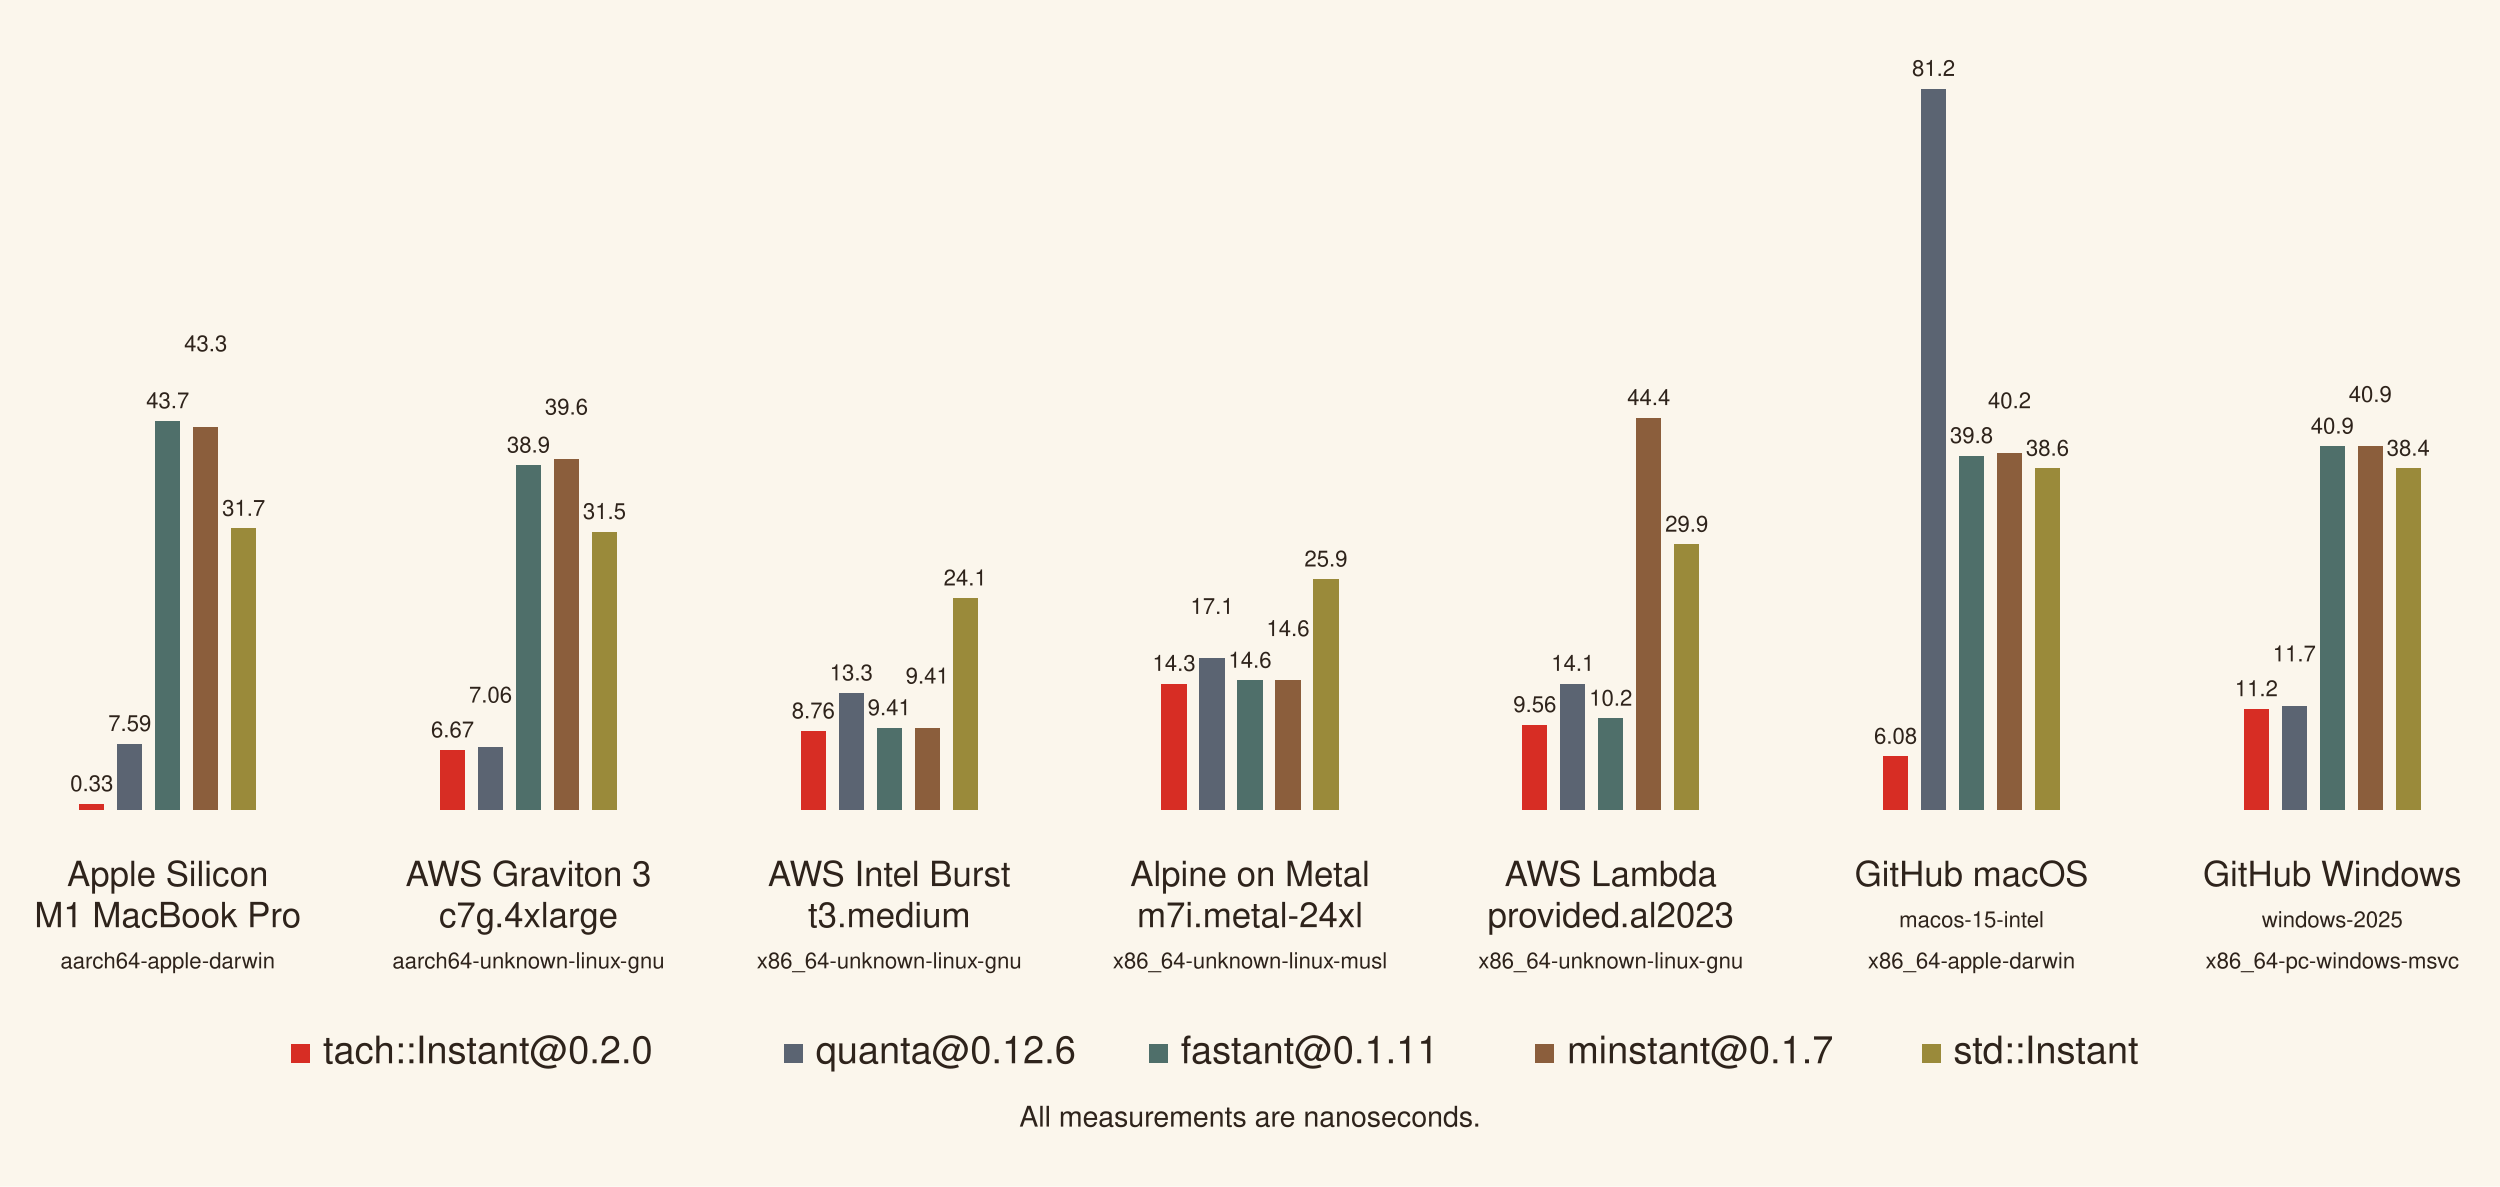
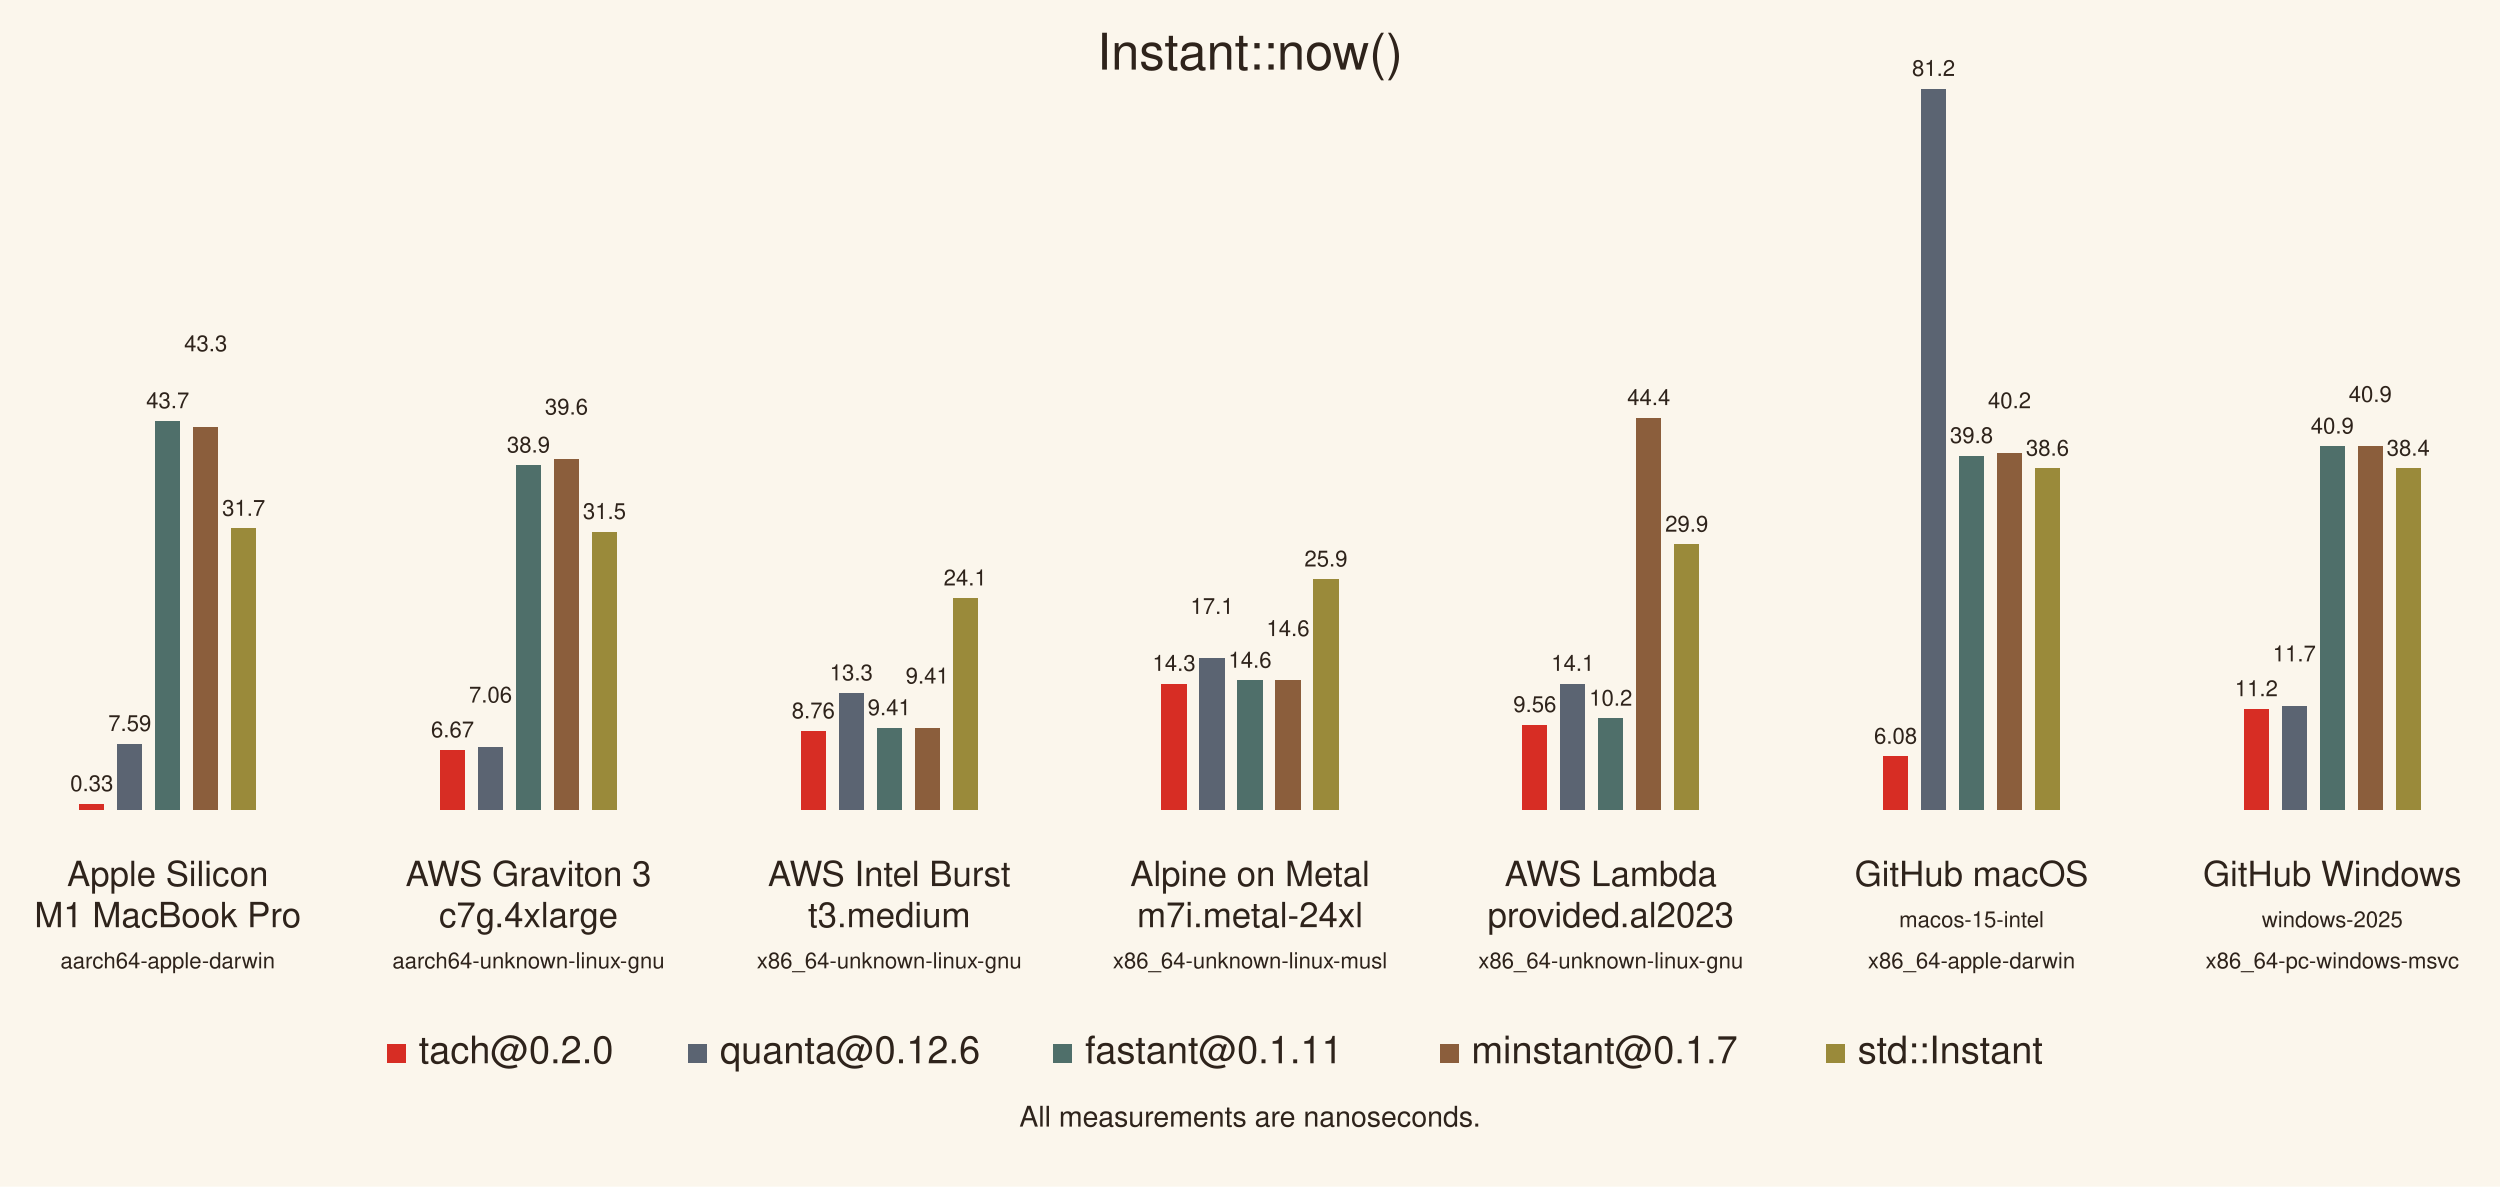
<svg xmlns="http://www.w3.org/2000/svg" width="790" height="375" viewBox="0 0 790 375">
  <rect width="790" height="375" fill="#FBF6EC" />
  <g shape-rendering="crispEdges">
-     <rect x="92.08" y="330" width="6" height="6" fill="#D72D24" />
-     <text x="102.08" y="336" text-anchor="start" font-family="Avenir Next, Helvetica, Arial, sans-serif" font-size="12" fill="#2E231B">tach::Instant@0.2.0</text>
-     <rect x="247.76" y="330" width="6" height="6" fill="#5B6472" />
-     <text x="257.76" y="336" text-anchor="start" font-family="Avenir Next, Helvetica, Arial, sans-serif" font-size="12" fill="#2E231B">quanta@0.12.6</text>
-     <rect x="363.12" y="330" width="6" height="6" fill="#4F6F6A" />
-     <text x="373.12" y="336" text-anchor="start" font-family="Avenir Next, Helvetica, Arial, sans-serif" font-size="12" fill="#2E231B">fastant@0.1.11</text>
-     <rect x="485.2" y="330" width="6" height="6" fill="#8B5E3C" />
-     <text x="495.2" y="336" text-anchor="start" font-family="Avenir Next, Helvetica, Arial, sans-serif" font-size="12" fill="#2E231B">minstant@0.1.7</text>
-     <rect x="607.28" y="330" width="6" height="6" fill="#9A8A3A" />
-     <text x="617.28" y="336" text-anchor="start" font-family="Avenir Next, Helvetica, Arial, sans-serif" font-size="12" fill="#2E231B">std::Instant</text>
+     <text x="395" y="22" text-anchor="middle" font-family="Avenir Next, Helvetica, Arial, sans-serif" font-size="16" fill="#2E231B">Instant::now()</text>
+     <rect x="122.32" y="330" width="6" height="6" fill="#D72D24" />
+     <text x="132.32" y="336" text-anchor="start" font-family="Avenir Next, Helvetica, Arial, sans-serif" font-size="12" fill="#2E231B">tach@0.2.0</text>
+     <rect x="217.52" y="330" width="6" height="6" fill="#5B6472" />
+     <text x="227.52" y="336" text-anchor="start" font-family="Avenir Next, Helvetica, Arial, sans-serif" font-size="12" fill="#2E231B">quanta@0.12.6</text>
+     <rect x="332.88" y="330" width="6" height="6" fill="#4F6F6A" />
+     <text x="342.88" y="336" text-anchor="start" font-family="Avenir Next, Helvetica, Arial, sans-serif" font-size="12" fill="#2E231B">fastant@0.1.11</text>
+     <rect x="454.96" y="330" width="6" height="6" fill="#8B5E3C" />
+     <text x="464.96" y="336" text-anchor="start" font-family="Avenir Next, Helvetica, Arial, sans-serif" font-size="12" fill="#2E231B">minstant@0.1.7</text>
+     <rect x="577.04" y="330" width="6" height="6" fill="#9A8A3A" />
+     <text x="587.04" y="336" text-anchor="start" font-family="Avenir Next, Helvetica, Arial, sans-serif" font-size="12" fill="#2E231B">std::Instant</text>
    <text x="395" y="356" text-anchor="middle" font-family="Avenir Next, Helvetica, Arial, sans-serif" font-size="9" fill="#2E231B">All measurements are nanoseconds.</text>
    <rect x="25" y="254" width="8" height="2" fill="#D72D24" />
    <text x="29" y="250" text-anchor="middle" font-family="Avenir Next, Helvetica, Arial, sans-serif" font-size="7" fill="#2E231B">0.33</text>
    <rect x="37" y="235" width="8" height="21" fill="#5B6472" />
    <text x="41" y="231" text-anchor="middle" font-family="Avenir Next, Helvetica, Arial, sans-serif" font-size="7" fill="#2E231B">7.59</text>
    <rect x="49" y="133" width="8" height="123" fill="#4F6F6A" />
    <text x="53" y="129" text-anchor="middle" font-family="Avenir Next, Helvetica, Arial, sans-serif" font-size="7" fill="#2E231B">43.7</text>
    <rect x="61" y="135" width="8" height="121" fill="#8B5E3C" />
    <text x="65" y="111" text-anchor="middle" font-family="Avenir Next, Helvetica, Arial, sans-serif" font-size="7" fill="#2E231B">43.3</text>
    <rect x="73" y="167" width="8" height="89" fill="#9A8A3A" />
    <text x="77" y="163" text-anchor="middle" font-family="Avenir Next, Helvetica, Arial, sans-serif" font-size="7" fill="#2E231B">31.7</text>
    <text x="53" y="280" text-anchor="middle" font-family="Avenir Next, Helvetica, Arial, sans-serif" font-size="11" fill="#2E231B">Apple Silicon</text>
    <text x="53" y="293" text-anchor="middle" font-family="Avenir Next, Helvetica, Arial, sans-serif" font-size="11" fill="#2E231B">M1 MacBook Pro</text>
    <text x="53" y="306" text-anchor="middle" font-family="Avenir Next, Helvetica, Arial, sans-serif" font-size="7" fill="#2E231B">aarch64-apple-darwin</text>
    <rect x="139" y="237" width="8" height="19" fill="#D72D24" />
    <text x="143" y="233" text-anchor="middle" font-family="Avenir Next, Helvetica, Arial, sans-serif" font-size="7" fill="#2E231B">6.67</text>
    <rect x="151" y="236" width="8" height="20" fill="#5B6472" />
    <text x="155" y="222" text-anchor="middle" font-family="Avenir Next, Helvetica, Arial, sans-serif" font-size="7" fill="#2E231B">7.06</text>
    <rect x="163" y="147" width="8" height="109" fill="#4F6F6A" />
    <text x="167" y="143" text-anchor="middle" font-family="Avenir Next, Helvetica, Arial, sans-serif" font-size="7" fill="#2E231B">38.9</text>
    <rect x="175" y="145" width="8" height="111" fill="#8B5E3C" />
    <text x="179" y="131" text-anchor="middle" font-family="Avenir Next, Helvetica, Arial, sans-serif" font-size="7" fill="#2E231B">39.6</text>
    <rect x="187" y="168" width="8" height="88" fill="#9A8A3A" />
    <text x="191" y="164" text-anchor="middle" font-family="Avenir Next, Helvetica, Arial, sans-serif" font-size="7" fill="#2E231B">31.5</text>
    <text x="167" y="280" text-anchor="middle" font-family="Avenir Next, Helvetica, Arial, sans-serif" font-size="11" fill="#2E231B">AWS Graviton 3</text>
    <text x="167" y="293" text-anchor="middle" font-family="Avenir Next, Helvetica, Arial, sans-serif" font-size="11" fill="#2E231B">c7g.4xlarge</text>
    <text x="167" y="306" text-anchor="middle" font-family="Avenir Next, Helvetica, Arial, sans-serif" font-size="7" fill="#2E231B">aarch64-unknown-linux-gnu</text>
    <rect x="253" y="231" width="8" height="25" fill="#D72D24" />
    <text x="257" y="227" text-anchor="middle" font-family="Avenir Next, Helvetica, Arial, sans-serif" font-size="7" fill="#2E231B">8.76</text>
    <rect x="265" y="219" width="8" height="37" fill="#5B6472" />
    <text x="269" y="215" text-anchor="middle" font-family="Avenir Next, Helvetica, Arial, sans-serif" font-size="7" fill="#2E231B">13.3</text>
    <rect x="277" y="230" width="8" height="26" fill="#4F6F6A" />
    <text x="281" y="226" text-anchor="middle" font-family="Avenir Next, Helvetica, Arial, sans-serif" font-size="7" fill="#2E231B">9.41</text>
    <rect x="289" y="230" width="8" height="26" fill="#8B5E3C" />
    <text x="293" y="216" text-anchor="middle" font-family="Avenir Next, Helvetica, Arial, sans-serif" font-size="7" fill="#2E231B">9.41</text>
    <rect x="301" y="189" width="8" height="67" fill="#9A8A3A" />
    <text x="305" y="185" text-anchor="middle" font-family="Avenir Next, Helvetica, Arial, sans-serif" font-size="7" fill="#2E231B">24.1</text>
    <text x="281" y="280" text-anchor="middle" font-family="Avenir Next, Helvetica, Arial, sans-serif" font-size="11" fill="#2E231B">AWS Intel Burst</text>
    <text x="281" y="293" text-anchor="middle" font-family="Avenir Next, Helvetica, Arial, sans-serif" font-size="11" fill="#2E231B">t3.medium</text>
    <text x="281" y="306" text-anchor="middle" font-family="Avenir Next, Helvetica, Arial, sans-serif" font-size="7" fill="#2E231B">x86_64-unknown-linux-gnu</text>
    <rect x="367" y="216" width="8" height="40" fill="#D72D24" />
    <text x="371" y="212" text-anchor="middle" font-family="Avenir Next, Helvetica, Arial, sans-serif" font-size="7" fill="#2E231B">14.3</text>
    <rect x="379" y="208" width="8" height="48" fill="#5B6472" />
    <text x="383" y="194" text-anchor="middle" font-family="Avenir Next, Helvetica, Arial, sans-serif" font-size="7" fill="#2E231B">17.1</text>
    <rect x="391" y="215" width="8" height="41" fill="#4F6F6A" />
    <text x="395" y="211" text-anchor="middle" font-family="Avenir Next, Helvetica, Arial, sans-serif" font-size="7" fill="#2E231B">14.6</text>
    <rect x="403" y="215" width="8" height="41" fill="#8B5E3C" />
    <text x="407" y="201" text-anchor="middle" font-family="Avenir Next, Helvetica, Arial, sans-serif" font-size="7" fill="#2E231B">14.6</text>
    <rect x="415" y="183" width="8" height="73" fill="#9A8A3A" />
    <text x="419" y="179" text-anchor="middle" font-family="Avenir Next, Helvetica, Arial, sans-serif" font-size="7" fill="#2E231B">25.9</text>
    <text x="395" y="280" text-anchor="middle" font-family="Avenir Next, Helvetica, Arial, sans-serif" font-size="11" fill="#2E231B">Alpine on Metal</text>
    <text x="395" y="293" text-anchor="middle" font-family="Avenir Next, Helvetica, Arial, sans-serif" font-size="11" fill="#2E231B">m7i.metal-24xl</text>
    <text x="395" y="306" text-anchor="middle" font-family="Avenir Next, Helvetica, Arial, sans-serif" font-size="7" fill="#2E231B">x86_64-unknown-linux-musl</text>
    <rect x="481" y="229" width="8" height="27" fill="#D72D24" />
    <text x="485" y="225" text-anchor="middle" font-family="Avenir Next, Helvetica, Arial, sans-serif" font-size="7" fill="#2E231B">9.56</text>
    <rect x="493" y="216" width="8" height="40" fill="#5B6472" />
    <text x="497" y="212" text-anchor="middle" font-family="Avenir Next, Helvetica, Arial, sans-serif" font-size="7" fill="#2E231B">14.1</text>
    <rect x="505" y="227" width="8" height="29" fill="#4F6F6A" />
    <text x="509" y="223" text-anchor="middle" font-family="Avenir Next, Helvetica, Arial, sans-serif" font-size="7" fill="#2E231B">10.2</text>
    <rect x="517" y="132" width="8" height="124" fill="#8B5E3C" />
    <text x="521" y="128" text-anchor="middle" font-family="Avenir Next, Helvetica, Arial, sans-serif" font-size="7" fill="#2E231B">44.4</text>
    <rect x="529" y="172" width="8" height="84" fill="#9A8A3A" />
    <text x="533" y="168" text-anchor="middle" font-family="Avenir Next, Helvetica, Arial, sans-serif" font-size="7" fill="#2E231B">29.9</text>
    <text x="509" y="280" text-anchor="middle" font-family="Avenir Next, Helvetica, Arial, sans-serif" font-size="11" fill="#2E231B">AWS Lambda</text>
    <text x="509" y="293" text-anchor="middle" font-family="Avenir Next, Helvetica, Arial, sans-serif" font-size="11" fill="#2E231B">provided.al2023</text>
    <text x="509" y="306" text-anchor="middle" font-family="Avenir Next, Helvetica, Arial, sans-serif" font-size="7" fill="#2E231B">x86_64-unknown-linux-gnu</text>
    <rect x="595" y="239" width="8" height="17" fill="#D72D24" />
    <text x="599" y="235" text-anchor="middle" font-family="Avenir Next, Helvetica, Arial, sans-serif" font-size="7" fill="#2E231B">6.08</text>
    <rect x="607" y="28" width="8" height="228" fill="#5B6472" />
    <text x="611" y="24" text-anchor="middle" font-family="Avenir Next, Helvetica, Arial, sans-serif" font-size="7" fill="#2E231B">81.2</text>
    <rect x="619" y="144" width="8" height="112" fill="#4F6F6A" />
    <text x="623" y="140" text-anchor="middle" font-family="Avenir Next, Helvetica, Arial, sans-serif" font-size="7" fill="#2E231B">39.8</text>
    <rect x="631" y="143" width="8" height="113" fill="#8B5E3C" />
    <text x="635" y="129" text-anchor="middle" font-family="Avenir Next, Helvetica, Arial, sans-serif" font-size="7" fill="#2E231B">40.2</text>
    <rect x="643" y="148" width="8" height="108" fill="#9A8A3A" />
    <text x="647" y="144" text-anchor="middle" font-family="Avenir Next, Helvetica, Arial, sans-serif" font-size="7" fill="#2E231B">38.6</text>
    <text x="623" y="280" text-anchor="middle" font-family="Avenir Next, Helvetica, Arial, sans-serif" font-size="11" fill="#2E231B">GitHub macOS</text>
    <text x="623" y="293" text-anchor="middle" font-family="Avenir Next, Helvetica, Arial, sans-serif" font-size="7" fill="#2E231B">macos-15-intel</text>
    <text x="623" y="306" text-anchor="middle" font-family="Avenir Next, Helvetica, Arial, sans-serif" font-size="7" fill="#2E231B">x86_64-apple-darwin</text>
    <rect x="709" y="224" width="8" height="32" fill="#D72D24" />
    <text x="713" y="220" text-anchor="middle" font-family="Avenir Next, Helvetica, Arial, sans-serif" font-size="7" fill="#2E231B">11.2</text>
    <rect x="721" y="223" width="8" height="33" fill="#5B6472" />
    <text x="725" y="209" text-anchor="middle" font-family="Avenir Next, Helvetica, Arial, sans-serif" font-size="7" fill="#2E231B">11.7</text>
    <rect x="733" y="141" width="8" height="115" fill="#4F6F6A" />
    <text x="737" y="137" text-anchor="middle" font-family="Avenir Next, Helvetica, Arial, sans-serif" font-size="7" fill="#2E231B">40.9</text>
    <rect x="745" y="141" width="8" height="115" fill="#8B5E3C" />
    <text x="749" y="127" text-anchor="middle" font-family="Avenir Next, Helvetica, Arial, sans-serif" font-size="7" fill="#2E231B">40.9</text>
    <rect x="757" y="148" width="8" height="108" fill="#9A8A3A" />
    <text x="761" y="144" text-anchor="middle" font-family="Avenir Next, Helvetica, Arial, sans-serif" font-size="7" fill="#2E231B">38.4</text>
    <text x="737" y="280" text-anchor="middle" font-family="Avenir Next, Helvetica, Arial, sans-serif" font-size="11" fill="#2E231B">GitHub Windows</text>
    <text x="737" y="293" text-anchor="middle" font-family="Avenir Next, Helvetica, Arial, sans-serif" font-size="7" fill="#2E231B">windows-2025</text>
    <text x="737" y="306" text-anchor="middle" font-family="Avenir Next, Helvetica, Arial, sans-serif" font-size="7" fill="#2E231B">x86_64-pc-windows-msvc</text>
  </g>
</svg>
